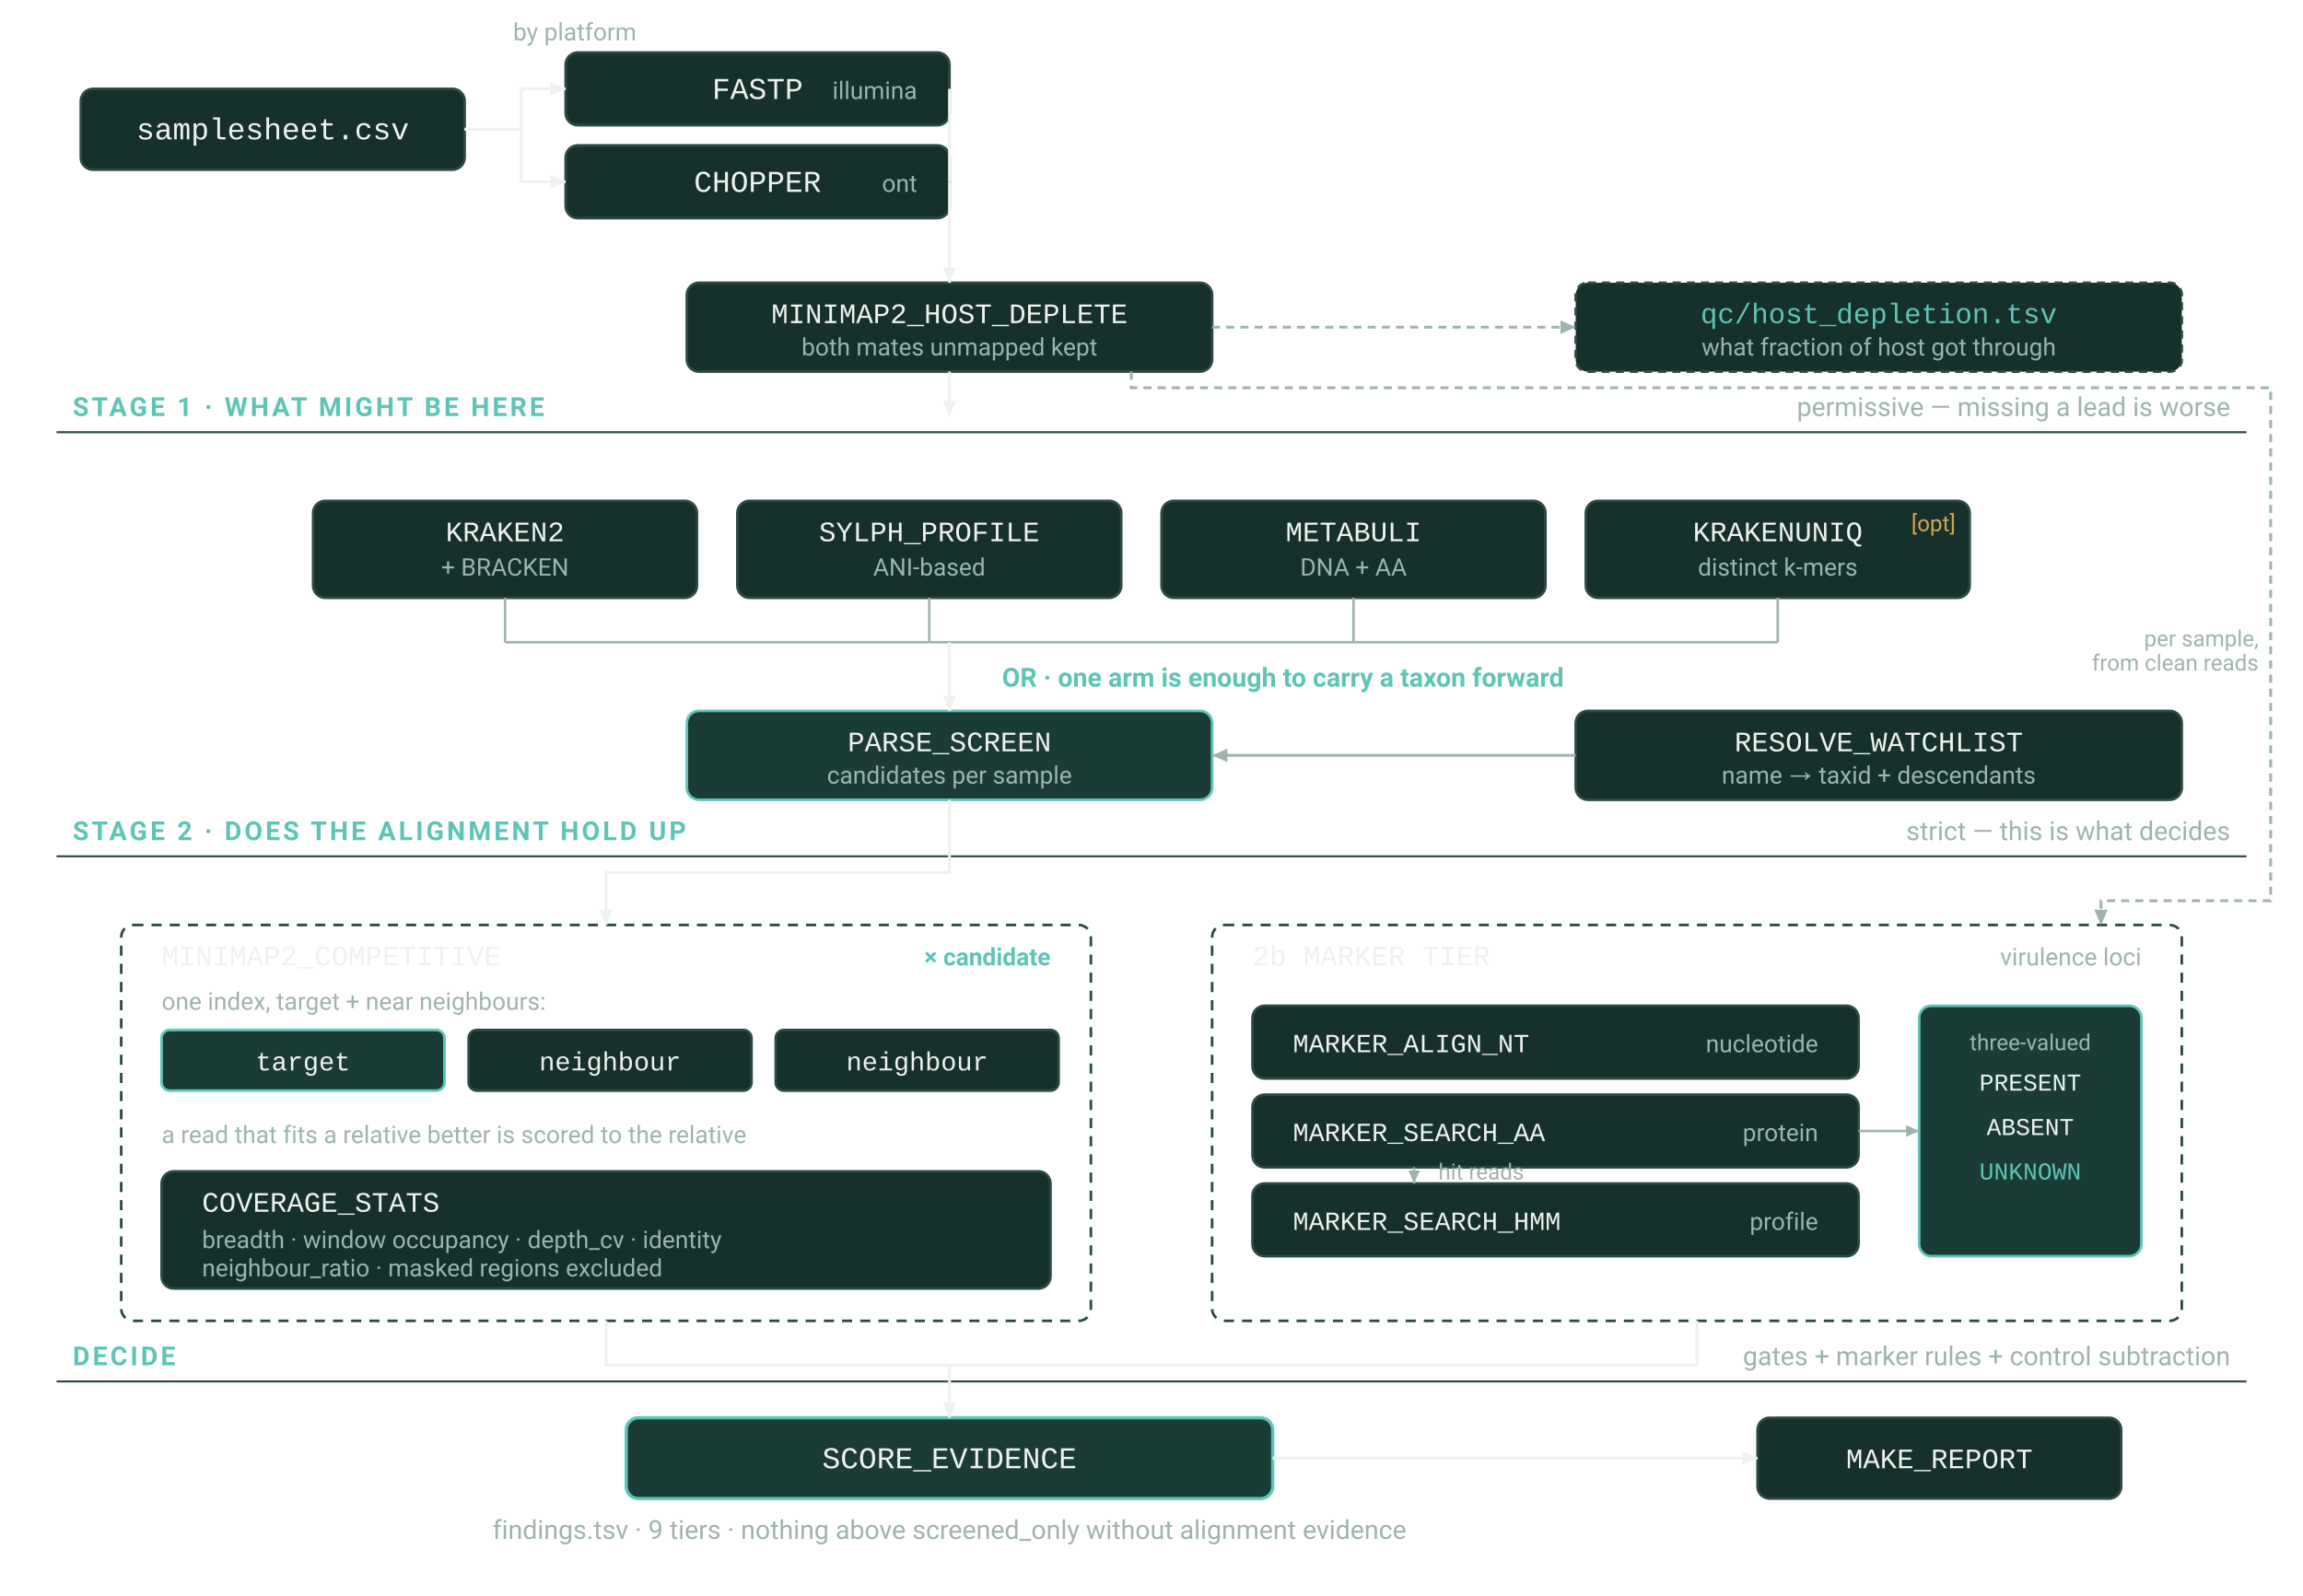
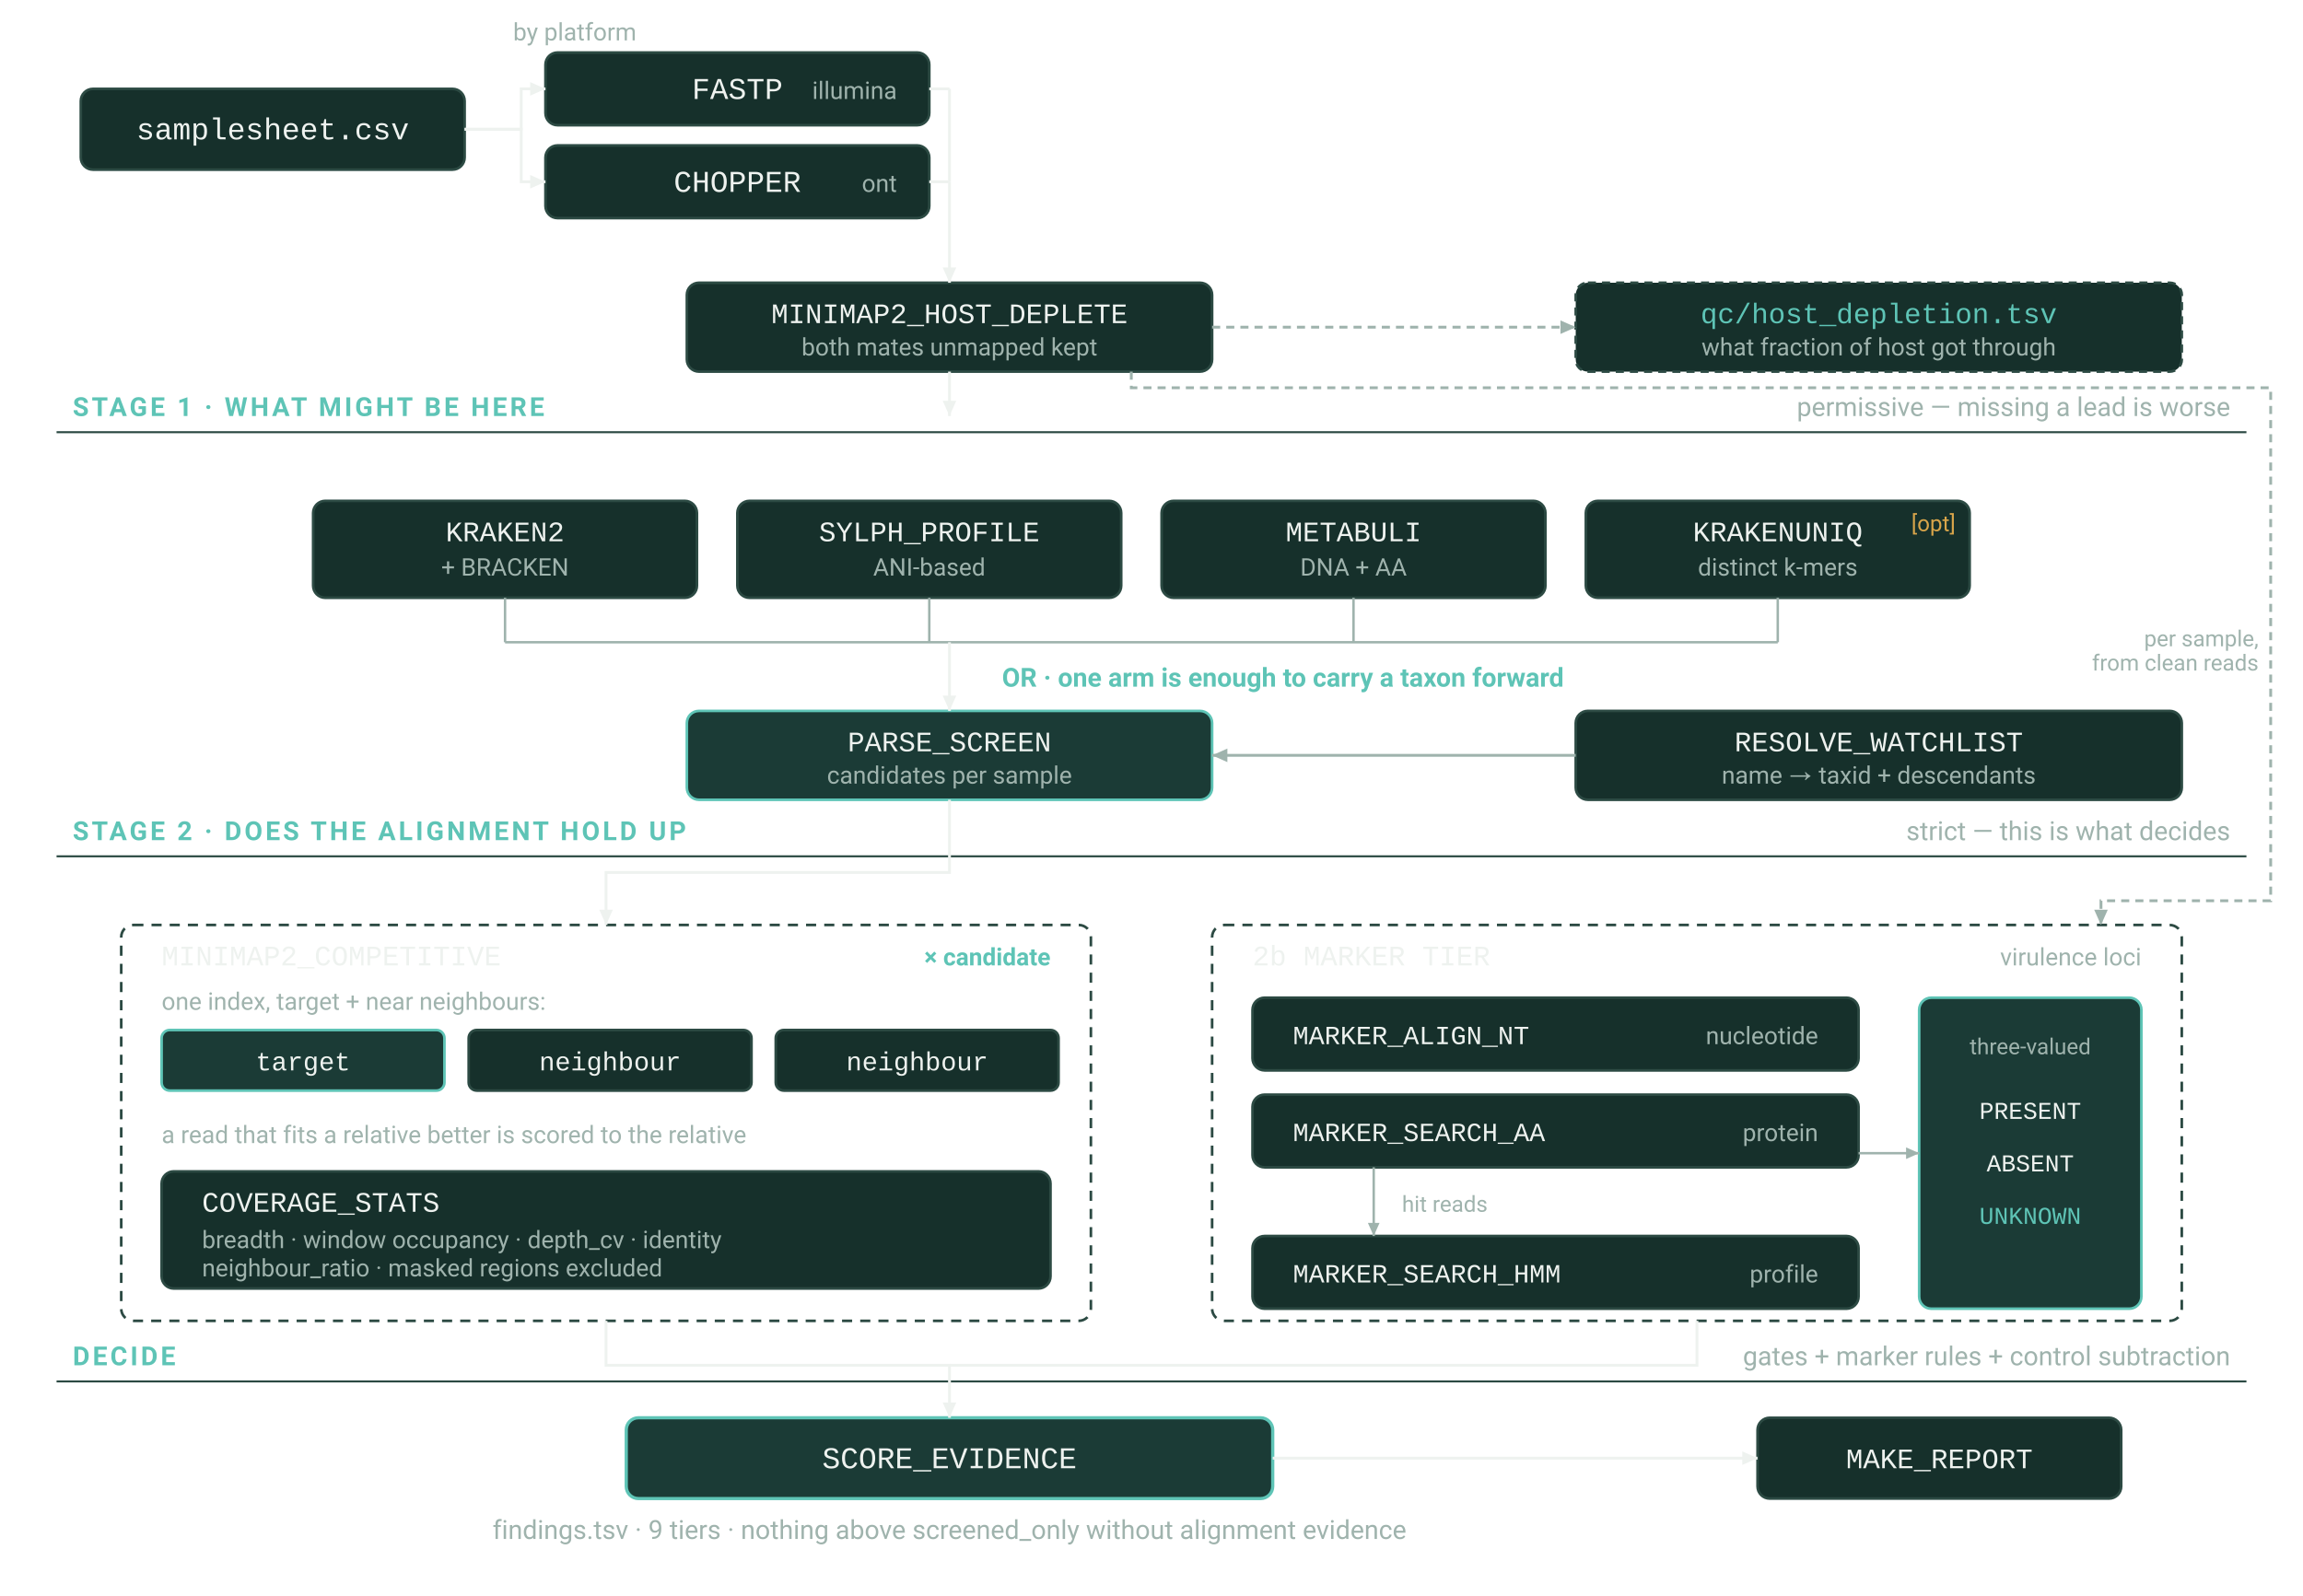
<svg xmlns="http://www.w3.org/2000/svg" viewBox="0 0 1140 790" width="1140" height="790" role="img" aria-label="bioThreatFinder workflow: a permissive stage-1 OR across classifier arms feeds a strict, per-candidate stage 2 that maps reads against the target together with its near neighbours, so reads preferring a harmless relative are attributed to the relative.">
  <defs>
    <marker id="ink" viewBox="0 0 10 10" refX="9" refY="5" markerWidth="6" markerHeight="6" orient="auto-start-reverse">
      <path d="M0 1 L9 5 L0 9 z" fill="#EEF2EF" />
    </marker>
    <marker id="muted" viewBox="0 0 10 10" refX="9" refY="5" markerWidth="6" markerHeight="6" orient="auto-start-reverse">
      <path d="M0 1 L9 5 L0 9 z" fill="#9FB3AD" />
    </marker>
  </defs>
  <rect x="40" y="44" width="190" height="40" rx="6" fill="#16302B" stroke="#2C4A43" stroke-width="1.3" />
  <text x="135" y="69" font-family="ui-monospace, SFMono-Regular, Menlo, Consolas, 'Liberation Mono', monospace" font-size="15" font-weight="400" fill="#EEF2EF" text-anchor="middle">samplesheet.csv</text>
-   <rect x="280" y="26" width="190" height="36" rx="6" fill="#16302B" stroke="#2C4A43" stroke-width="1.3" />
-   <text x="375" y="49" font-family="ui-monospace, SFMono-Regular, Menlo, Consolas, 'Liberation Mono', monospace" font-size="15" font-weight="400" fill="#EEF2EF" text-anchor="middle">FASTP</text>
-   <text x="454" y="49" font-family="ui-sans-serif, system-ui, -apple-system, 'Segoe UI', Roboto, Helvetica, sans-serif" font-size="12" font-weight="400" fill="#9FB3AD" text-anchor="end">illumina</text>
-   <rect x="280" y="72" width="190" height="36" rx="6" fill="#16302B" stroke="#2C4A43" stroke-width="1.3" />
-   <text x="375" y="95" font-family="ui-monospace, SFMono-Regular, Menlo, Consolas, 'Liberation Mono', monospace" font-size="15" font-weight="400" fill="#EEF2EF" text-anchor="middle">CHOPPER</text>
-   <text x="454" y="95" font-family="ui-sans-serif, system-ui, -apple-system, 'Segoe UI', Roboto, Helvetica, sans-serif" font-size="12" font-weight="400" fill="#9FB3AD" text-anchor="end">ont</text>
-   <path d="M230 64 H258 V44 H280" fill="none" stroke="#EEF2EF" stroke-width="1.4" marker-end="url(#ink)" />
-   <path d="M230 64 H258 V90 H280" fill="none" stroke="#EEF2EF" stroke-width="1.4" marker-end="url(#ink)" />
+   <rect x="270" y="26" width="190" height="36" rx="6" fill="#16302B" stroke="#2C4A43" stroke-width="1.3" />
+   <text x="365" y="49" font-family="ui-monospace, SFMono-Regular, Menlo, Consolas, 'Liberation Mono', monospace" font-size="15" font-weight="400" fill="#EEF2EF" text-anchor="middle">FASTP</text>
+   <text x="444" y="49" font-family="ui-sans-serif, system-ui, -apple-system, 'Segoe UI', Roboto, Helvetica, sans-serif" font-size="12" font-weight="400" fill="#9FB3AD" text-anchor="end">illumina</text>
+   <rect x="270" y="72" width="190" height="36" rx="6" fill="#16302B" stroke="#2C4A43" stroke-width="1.3" />
+   <text x="365" y="95" font-family="ui-monospace, SFMono-Regular, Menlo, Consolas, 'Liberation Mono', monospace" font-size="15" font-weight="400" fill="#EEF2EF" text-anchor="middle">CHOPPER</text>
+   <text x="444" y="95" font-family="ui-sans-serif, system-ui, -apple-system, 'Segoe UI', Roboto, Helvetica, sans-serif" font-size="12" font-weight="400" fill="#9FB3AD" text-anchor="end">ont</text>
+   <path d="M230 64 H258 V44 H270" fill="none" stroke="#EEF2EF" stroke-width="1.4" marker-end="url(#ink)" />
+   <path d="M230 64 H258 V90 H270" fill="none" stroke="#EEF2EF" stroke-width="1.4" marker-end="url(#ink)" />
  <text x="254" y="20" font-family="ui-sans-serif, system-ui, -apple-system, 'Segoe UI', Roboto, Helvetica, sans-serif" font-size="12" font-weight="400" fill="#9FB3AD" text-anchor="start">by platform</text>
+   <line x1="460" y1="44" x2="470" y2="44" stroke="#EEF2EF" stroke-width="1.4" />
+   <line x1="460" y1="90" x2="470" y2="90" stroke="#EEF2EF" stroke-width="1.4" />
  <line x1="470" y1="44" x2="470" y2="90" stroke="#EEF2EF" stroke-width="1.4" />
  <rect x="340" y="140" width="260" height="44" rx="6" fill="#16302B" stroke="#2C4A43" stroke-width="1.3" />
  <text x="470" y="160" font-family="ui-monospace, SFMono-Regular, Menlo, Consolas, 'Liberation Mono', monospace" font-size="14" font-weight="400" fill="#EEF2EF" text-anchor="middle">MINIMAP2_HOST_DEPLETE</text>
  <text x="470" y="176" font-family="ui-sans-serif, system-ui, -apple-system, 'Segoe UI', Roboto, Helvetica, sans-serif" font-size="12" font-weight="400" fill="#9FB3AD" text-anchor="middle">both mates unmapped kept</text>
  <path d="M470 90 V140" fill="none" stroke="#EEF2EF" stroke-width="1.4" marker-end="url(#ink)" />
  <rect x="780" y="140" width="300" height="44" rx="6" fill="#16302B" stroke="#2C4A43" stroke-width="1.3" stroke-dasharray="4 3" />
  <text x="930" y="160" font-family="ui-monospace, SFMono-Regular, Menlo, Consolas, 'Liberation Mono', monospace" font-size="14" font-weight="400" fill="#5EC4B6" text-anchor="middle">qc/host_depletion.tsv</text>
  <text x="930" y="176" font-family="ui-sans-serif, system-ui, -apple-system, 'Segoe UI', Roboto, Helvetica, sans-serif" font-size="12" font-weight="400" fill="#9FB3AD" text-anchor="middle">what fraction of host got through</text>
  <line x1="600" y1="162" x2="780" y2="162" stroke="#9FB3AD" stroke-width="1.4" stroke-dasharray="4 3" marker-end="url(#muted)" />
  <line x1="28" y1="214" x2="1112" y2="214" stroke="#2C4A43" stroke-width="1" />
  <text x="36" y="206" font-family="ui-sans-serif, system-ui, -apple-system, 'Segoe UI', Roboto, Helvetica, sans-serif" font-size="13" font-weight="700" fill="#5EC4B6" text-anchor="start" letter-spacing="1.4">STAGE 1  ·  WHAT MIGHT BE HERE</text>
  <text x="1104" y="206" font-family="ui-sans-serif, system-ui, -apple-system, 'Segoe UI', Roboto, Helvetica, sans-serif" font-size="13" font-weight="400" fill="#9FB3AD" text-anchor="end">permissive — missing a lead is worse</text>
  <rect x="155" y="248" width="190" height="48" rx="6" fill="#16302B" stroke="#2C4A43" stroke-width="1.3" />
  <text x="250" y="268" font-family="ui-monospace, SFMono-Regular, Menlo, Consolas, 'Liberation Mono', monospace" font-size="14" font-weight="400" fill="#EEF2EF" text-anchor="middle">KRAKEN2</text>
  <text x="250" y="285" font-family="ui-sans-serif, system-ui, -apple-system, 'Segoe UI', Roboto, Helvetica, sans-serif" font-size="12" font-weight="400" fill="#9FB3AD" text-anchor="middle">+ BRACKEN</text>
  <path d="M250 296 V318" fill="none" stroke="#9FB3AD" stroke-width="1.2" />
  <rect x="365" y="248" width="190" height="48" rx="6" fill="#16302B" stroke="#2C4A43" stroke-width="1.3" />
  <text x="460" y="268" font-family="ui-monospace, SFMono-Regular, Menlo, Consolas, 'Liberation Mono', monospace" font-size="14" font-weight="400" fill="#EEF2EF" text-anchor="middle">SYLPH_PROFILE</text>
  <text x="460" y="285" font-family="ui-sans-serif, system-ui, -apple-system, 'Segoe UI', Roboto, Helvetica, sans-serif" font-size="12" font-weight="400" fill="#9FB3AD" text-anchor="middle">ANI-based</text>
  <path d="M460 296 V318" fill="none" stroke="#9FB3AD" stroke-width="1.2" />
  <rect x="575" y="248" width="190" height="48" rx="6" fill="#16302B" stroke="#2C4A43" stroke-width="1.3" />
  <text x="670" y="268" font-family="ui-monospace, SFMono-Regular, Menlo, Consolas, 'Liberation Mono', monospace" font-size="14" font-weight="400" fill="#EEF2EF" text-anchor="middle">METABULI</text>
  <text x="670" y="285" font-family="ui-sans-serif, system-ui, -apple-system, 'Segoe UI', Roboto, Helvetica, sans-serif" font-size="12" font-weight="400" fill="#9FB3AD" text-anchor="middle">DNA + AA</text>
  <path d="M670 296 V318" fill="none" stroke="#9FB3AD" stroke-width="1.2" />
  <rect x="785" y="248" width="190" height="48" rx="6" fill="#16302B" stroke="#2C4A43" stroke-width="1.3" />
  <text x="880" y="268" font-family="ui-monospace, SFMono-Regular, Menlo, Consolas, 'Liberation Mono', monospace" font-size="14" font-weight="400" fill="#EEF2EF" text-anchor="middle">KRAKENUNIQ</text>
  <text x="880" y="285" font-family="ui-sans-serif, system-ui, -apple-system, 'Segoe UI', Roboto, Helvetica, sans-serif" font-size="12" font-weight="400" fill="#9FB3AD" text-anchor="middle">distinct k-mers</text>
  <text x="968" y="263" font-family="ui-sans-serif, system-ui, -apple-system, 'Segoe UI', Roboto, Helvetica, sans-serif" font-size="11" font-weight="400" fill="#D9A54A" text-anchor="end">[opt]</text>
  <path d="M880 296 V318" fill="none" stroke="#9FB3AD" stroke-width="1.2" />
  <path d="M470 184 V206" fill="none" stroke="#EEF2EF" stroke-width="1.4" marker-end="url(#ink)" />
  <line x1="250" y1="318" x2="880" y2="318" stroke="#9FB3AD" stroke-width="1.2" />
  <text x="496" y="340" font-family="ui-sans-serif, system-ui, -apple-system, 'Segoe UI', Roboto, Helvetica, sans-serif" font-size="13" font-weight="600" fill="#5EC4B6" text-anchor="start">OR  ·  one arm is enough to carry a taxon forward</text>
  <rect x="340" y="352" width="260" height="44" rx="6" fill="#1B3B36" stroke="#5EC4B6" stroke-width="1.3" />
  <text x="470" y="372" font-family="ui-monospace, SFMono-Regular, Menlo, Consolas, 'Liberation Mono', monospace" font-size="14" font-weight="400" fill="#EEF2EF" text-anchor="middle">PARSE_SCREEN</text>
  <text x="470" y="388" font-family="ui-sans-serif, system-ui, -apple-system, 'Segoe UI', Roboto, Helvetica, sans-serif" font-size="12" font-weight="400" fill="#9FB3AD" text-anchor="middle">candidates per sample</text>
  <path d="M470 318 V352" fill="none" stroke="#EEF2EF" stroke-width="1.4" marker-end="url(#ink)" />
  <rect x="780" y="352" width="300" height="44" rx="6" fill="#16302B" stroke="#2C4A43" stroke-width="1.3" />
  <text x="930" y="372" font-family="ui-monospace, SFMono-Regular, Menlo, Consolas, 'Liberation Mono', monospace" font-size="14" font-weight="400" fill="#EEF2EF" text-anchor="middle">RESOLVE_WATCHLIST</text>
  <text x="930" y="388" font-family="ui-sans-serif, system-ui, -apple-system, 'Segoe UI', Roboto, Helvetica, sans-serif" font-size="12" font-weight="400" fill="#9FB3AD" text-anchor="middle">name → taxid + descendants</text>
  <line x1="780" y1="374" x2="600" y2="374" stroke="#9FB3AD" stroke-width="1.4" marker-end="url(#muted)" />
  <line x1="28" y1="424" x2="1112" y2="424" stroke="#2C4A43" stroke-width="1" />
  <text x="36" y="416" font-family="ui-sans-serif, system-ui, -apple-system, 'Segoe UI', Roboto, Helvetica, sans-serif" font-size="13" font-weight="700" fill="#5EC4B6" text-anchor="start" letter-spacing="1.4">STAGE 2  ·  DOES THE ALIGNMENT HOLD UP</text>
  <text x="1104" y="416" font-family="ui-sans-serif, system-ui, -apple-system, 'Segoe UI', Roboto, Helvetica, sans-serif" font-size="13" font-weight="400" fill="#9FB3AD" text-anchor="end">strict — this is what decides</text>
  <rect x="60" y="458" width="480" height="196" rx="6" fill="none" stroke="#2C4A43" stroke-width="1.3" stroke-dasharray="5 4" />
  <text x="80" y="478" font-family="ui-monospace, SFMono-Regular, Menlo, Consolas, 'Liberation Mono', monospace" font-size="14" font-weight="400" fill="#EEF2EF" text-anchor="start">MINIMAP2_COMPETITIVE</text>
  <text x="520" y="478" font-family="ui-sans-serif, system-ui, -apple-system, 'Segoe UI', Roboto, Helvetica, sans-serif" font-size="12" font-weight="600" fill="#5EC4B6" text-anchor="end">× candidate</text>
  <text x="80" y="500" font-family="ui-sans-serif, system-ui, -apple-system, 'Segoe UI', Roboto, Helvetica, sans-serif" font-size="12" font-weight="400" fill="#9FB3AD" text-anchor="start">one index, target + near neighbours:</text>
  <rect x="80" y="510" width="140" height="30" rx="4" fill="#1B3B36" stroke="#5EC4B6" stroke-width="1.3" />
  <text x="150" y="530" font-family="ui-monospace, SFMono-Regular, Menlo, Consolas, 'Liberation Mono', monospace" font-size="13" font-weight="400" fill="#EEF2EF" text-anchor="middle">target</text>
  <rect x="232" y="510" width="140" height="30" rx="4" fill="#16302B" stroke="#2C4A43" stroke-width="1.3" />
  <text x="302" y="530" font-family="ui-monospace, SFMono-Regular, Menlo, Consolas, 'Liberation Mono', monospace" font-size="13" font-weight="400" fill="#EEF2EF" text-anchor="middle">neighbour</text>
  <rect x="384" y="510" width="140" height="30" rx="4" fill="#16302B" stroke="#2C4A43" stroke-width="1.3" />
  <text x="454" y="530" font-family="ui-monospace, SFMono-Regular, Menlo, Consolas, 'Liberation Mono', monospace" font-size="13" font-weight="400" fill="#EEF2EF" text-anchor="middle">neighbour</text>
  <text x="80" y="566" font-family="ui-sans-serif, system-ui, -apple-system, 'Segoe UI', Roboto, Helvetica, sans-serif" font-size="12" font-weight="400" fill="#9FB3AD" text-anchor="start">a read that fits a relative better is scored to the relative</text>
  <rect x="80" y="580" width="440" height="58" rx="6" fill="#16302B" stroke="#2C4A43" stroke-width="1.3" />
  <text x="100" y="600" font-family="ui-monospace, SFMono-Regular, Menlo, Consolas, 'Liberation Mono', monospace" font-size="14" font-weight="400" fill="#EEF2EF" text-anchor="start">COVERAGE_STATS</text>
  <text x="100" y="618" font-family="ui-sans-serif, system-ui, -apple-system, 'Segoe UI', Roboto, Helvetica, sans-serif" font-size="12" font-weight="400" fill="#9FB3AD" text-anchor="start">breadth · window occupancy · depth_cv · identity</text>
  <text x="100" y="632" font-family="ui-sans-serif, system-ui, -apple-system, 'Segoe UI', Roboto, Helvetica, sans-serif" font-size="12" font-weight="400" fill="#9FB3AD" text-anchor="start">neighbour_ratio  ·  masked regions excluded</text>
  <rect x="600" y="458" width="480" height="196" rx="6" fill="none" stroke="#2C4A43" stroke-width="1.3" stroke-dasharray="5 4" />
  <text x="620" y="478" font-family="ui-monospace, SFMono-Regular, Menlo, Consolas, 'Liberation Mono', monospace" font-size="14" font-weight="400" fill="#EEF2EF" text-anchor="start">2b  MARKER TIER</text>
  <text x="1060" y="478" font-family="ui-sans-serif, system-ui, -apple-system, 'Segoe UI', Roboto, Helvetica, sans-serif" font-size="12" font-weight="400" fill="#9FB3AD" text-anchor="end">virulence loci</text>
-   <rect x="620" y="498" width="300" height="36" rx="6" fill="#16302B" stroke="#2C4A43" stroke-width="1.3" />
-   <text x="640" y="521" font-family="ui-monospace, SFMono-Regular, Menlo, Consolas, 'Liberation Mono', monospace" font-size="13" font-weight="400" fill="#EEF2EF" text-anchor="start">MARKER_ALIGN_NT</text>
-   <text x="900" y="521" font-family="ui-sans-serif, system-ui, -apple-system, 'Segoe UI', Roboto, Helvetica, sans-serif" font-size="12" font-weight="400" fill="#9FB3AD" text-anchor="end">nucleotide</text>
+   <rect x="620" y="494" width="300" height="36" rx="6" fill="#16302B" stroke="#2C4A43" stroke-width="1.3" />
+   <text x="640" y="517" font-family="ui-monospace, SFMono-Regular, Menlo, Consolas, 'Liberation Mono', monospace" font-size="13" font-weight="400" fill="#EEF2EF" text-anchor="start">MARKER_ALIGN_NT</text>
+   <text x="900" y="517" font-family="ui-sans-serif, system-ui, -apple-system, 'Segoe UI', Roboto, Helvetica, sans-serif" font-size="12" font-weight="400" fill="#9FB3AD" text-anchor="end">nucleotide</text>
  <rect x="620" y="542" width="300" height="36" rx="6" fill="#16302B" stroke="#2C4A43" stroke-width="1.3" />
  <text x="640" y="565" font-family="ui-monospace, SFMono-Regular, Menlo, Consolas, 'Liberation Mono', monospace" font-size="13" font-weight="400" fill="#EEF2EF" text-anchor="start">MARKER_SEARCH_AA</text>
  <text x="900" y="565" font-family="ui-sans-serif, system-ui, -apple-system, 'Segoe UI', Roboto, Helvetica, sans-serif" font-size="12" font-weight="400" fill="#9FB3AD" text-anchor="end">protein</text>
-   <rect x="620" y="586" width="300" height="36" rx="6" fill="#16302B" stroke="#2C4A43" stroke-width="1.3" />
-   <text x="640" y="609" font-family="ui-monospace, SFMono-Regular, Menlo, Consolas, 'Liberation Mono', monospace" font-size="13" font-weight="400" fill="#EEF2EF" text-anchor="start">MARKER_SEARCH_HMM</text>
-   <text x="900" y="609" font-family="ui-sans-serif, system-ui, -apple-system, 'Segoe UI', Roboto, Helvetica, sans-serif" font-size="12" font-weight="400" fill="#9FB3AD" text-anchor="end">profile</text>
-   <path d="M700 578 V586" fill="none" stroke="#9FB3AD" stroke-width="1.2" marker-end="url(#muted)" />
-   <text x="712" y="584" font-family="ui-sans-serif, system-ui, -apple-system, 'Segoe UI', Roboto, Helvetica, sans-serif" font-size="11" font-weight="400" fill="#9FB3AD" text-anchor="start">hit reads</text>
-   <rect x="950" y="498" width="110" height="124" rx="6" fill="#1B3B36" stroke="#5EC4B6" stroke-width="1.3" />
-   <text x="1005" y="540" font-family="ui-monospace, SFMono-Regular, Menlo, Consolas, 'Liberation Mono', monospace" font-size="12" font-weight="400" fill="#EEF2EF" text-anchor="middle">PRESENT</text>
-   <text x="1005" y="562" font-family="ui-monospace, SFMono-Regular, Menlo, Consolas, 'Liberation Mono', monospace" font-size="12" font-weight="400" fill="#EEF2EF" text-anchor="middle">ABSENT</text>
-   <text x="1005" y="584" font-family="ui-monospace, SFMono-Regular, Menlo, Consolas, 'Liberation Mono', monospace" font-size="12" font-weight="400" fill="#5EC4B6" text-anchor="middle">UNKNOWN</text>
-   <text x="1005" y="520" font-family="ui-sans-serif, system-ui, -apple-system, 'Segoe UI', Roboto, Helvetica, sans-serif" font-size="11" font-weight="400" fill="#9FB3AD" text-anchor="middle">three-valued</text>
-   <line x1="920" y1="560" x2="950" y2="560" stroke="#9FB3AD" stroke-width="1.2" marker-end="url(#muted)" />
+   <rect x="620" y="612" width="300" height="36" rx="6" fill="#16302B" stroke="#2C4A43" stroke-width="1.3" />
+   <text x="640" y="635" font-family="ui-monospace, SFMono-Regular, Menlo, Consolas, 'Liberation Mono', monospace" font-size="13" font-weight="400" fill="#EEF2EF" text-anchor="start">MARKER_SEARCH_HMM</text>
+   <text x="900" y="635" font-family="ui-sans-serif, system-ui, -apple-system, 'Segoe UI', Roboto, Helvetica, sans-serif" font-size="12" font-weight="400" fill="#9FB3AD" text-anchor="end">profile</text>
+   <path d="M680 578 V612" fill="none" stroke="#9FB3AD" stroke-width="1.2" marker-end="url(#muted)" />
+   <text x="694" y="600" font-family="ui-sans-serif, system-ui, -apple-system, 'Segoe UI', Roboto, Helvetica, sans-serif" font-size="11" font-weight="400" fill="#9FB3AD" text-anchor="start">hit reads</text>
+   <rect x="950" y="494" width="110" height="154" rx="6" fill="#1B3B36" stroke="#5EC4B6" stroke-width="1.3" />
+   <text x="1005" y="554" font-family="ui-monospace, SFMono-Regular, Menlo, Consolas, 'Liberation Mono', monospace" font-size="12" font-weight="400" fill="#EEF2EF" text-anchor="middle">PRESENT</text>
+   <text x="1005" y="580" font-family="ui-monospace, SFMono-Regular, Menlo, Consolas, 'Liberation Mono', monospace" font-size="12" font-weight="400" fill="#EEF2EF" text-anchor="middle">ABSENT</text>
+   <text x="1005" y="606" font-family="ui-monospace, SFMono-Regular, Menlo, Consolas, 'Liberation Mono', monospace" font-size="12" font-weight="400" fill="#5EC4B6" text-anchor="middle">UNKNOWN</text>
+   <text x="1005" y="522" font-family="ui-sans-serif, system-ui, -apple-system, 'Segoe UI', Roboto, Helvetica, sans-serif" font-size="11" font-weight="400" fill="#9FB3AD" text-anchor="middle">three-valued</text>
+   <line x1="920" y1="571" x2="950" y2="571" stroke="#9FB3AD" stroke-width="1.2" marker-end="url(#muted)" />
  <path d="M470 396 V432 H300 V458" fill="none" stroke="#EEF2EF" stroke-width="1.4" marker-end="url(#ink)" />
  <path d="M560 184 V192 H1124 V446 H1040 V458" fill="none" stroke="#9FB3AD" stroke-width="1.4" stroke-dasharray="4 3" marker-end="url(#muted)" />
  <text x="1118" y="320" font-family="ui-sans-serif, system-ui, -apple-system, 'Segoe UI', Roboto, Helvetica, sans-serif" font-size="11" font-weight="400" fill="#9FB3AD" text-anchor="end">per sample,</text>
  <text x="1118" y="332" font-family="ui-sans-serif, system-ui, -apple-system, 'Segoe UI', Roboto, Helvetica, sans-serif" font-size="11" font-weight="400" fill="#9FB3AD" text-anchor="end">from clean reads</text>
  <line x1="28" y1="684" x2="1112" y2="684" stroke="#2C4A43" stroke-width="1" />
  <text x="36" y="676" font-family="ui-sans-serif, system-ui, -apple-system, 'Segoe UI', Roboto, Helvetica, sans-serif" font-size="13" font-weight="700" fill="#5EC4B6" text-anchor="start" letter-spacing="1.4">DECIDE</text>
  <text x="1104" y="676" font-family="ui-sans-serif, system-ui, -apple-system, 'Segoe UI', Roboto, Helvetica, sans-serif" font-size="13" font-weight="400" fill="#9FB3AD" text-anchor="end">gates + marker rules + control subtraction</text>
  <rect x="310" y="702" width="320" height="40" rx="6" fill="#1B3B36" stroke="#5EC4B6" stroke-width="1.6" />
  <text x="470" y="727" font-family="ui-monospace, SFMono-Regular, Menlo, Consolas, 'Liberation Mono', monospace" font-size="15" font-weight="400" fill="#EEF2EF" text-anchor="middle">SCORE_EVIDENCE</text>
  <path d="M300 654 V676 H470 V702" fill="none" stroke="#EEF2EF" stroke-width="1.4" marker-end="url(#ink)" />
  <path d="M840 654 V676 H470" fill="none" stroke="#EEF2EF" stroke-width="1.4" />
  <text x="470" y="762" font-family="ui-sans-serif, system-ui, -apple-system, 'Segoe UI', Roboto, Helvetica, sans-serif" font-size="13" font-weight="400" fill="#9FB3AD" text-anchor="middle">findings.tsv  ·  9 tiers  ·  nothing above screened_only without alignment evidence</text>
  <rect x="870" y="702" width="180" height="40" rx="6" fill="#16302B" stroke="#2C4A43" stroke-width="1.3" />
  <text x="960" y="727" font-family="ui-monospace, SFMono-Regular, Menlo, Consolas, 'Liberation Mono', monospace" font-size="14" font-weight="400" fill="#EEF2EF" text-anchor="middle">MAKE_REPORT</text>
  <line x1="630" y1="722" x2="870" y2="722" stroke="#EEF2EF" stroke-width="1.4" marker-end="url(#ink)" />
</svg>
